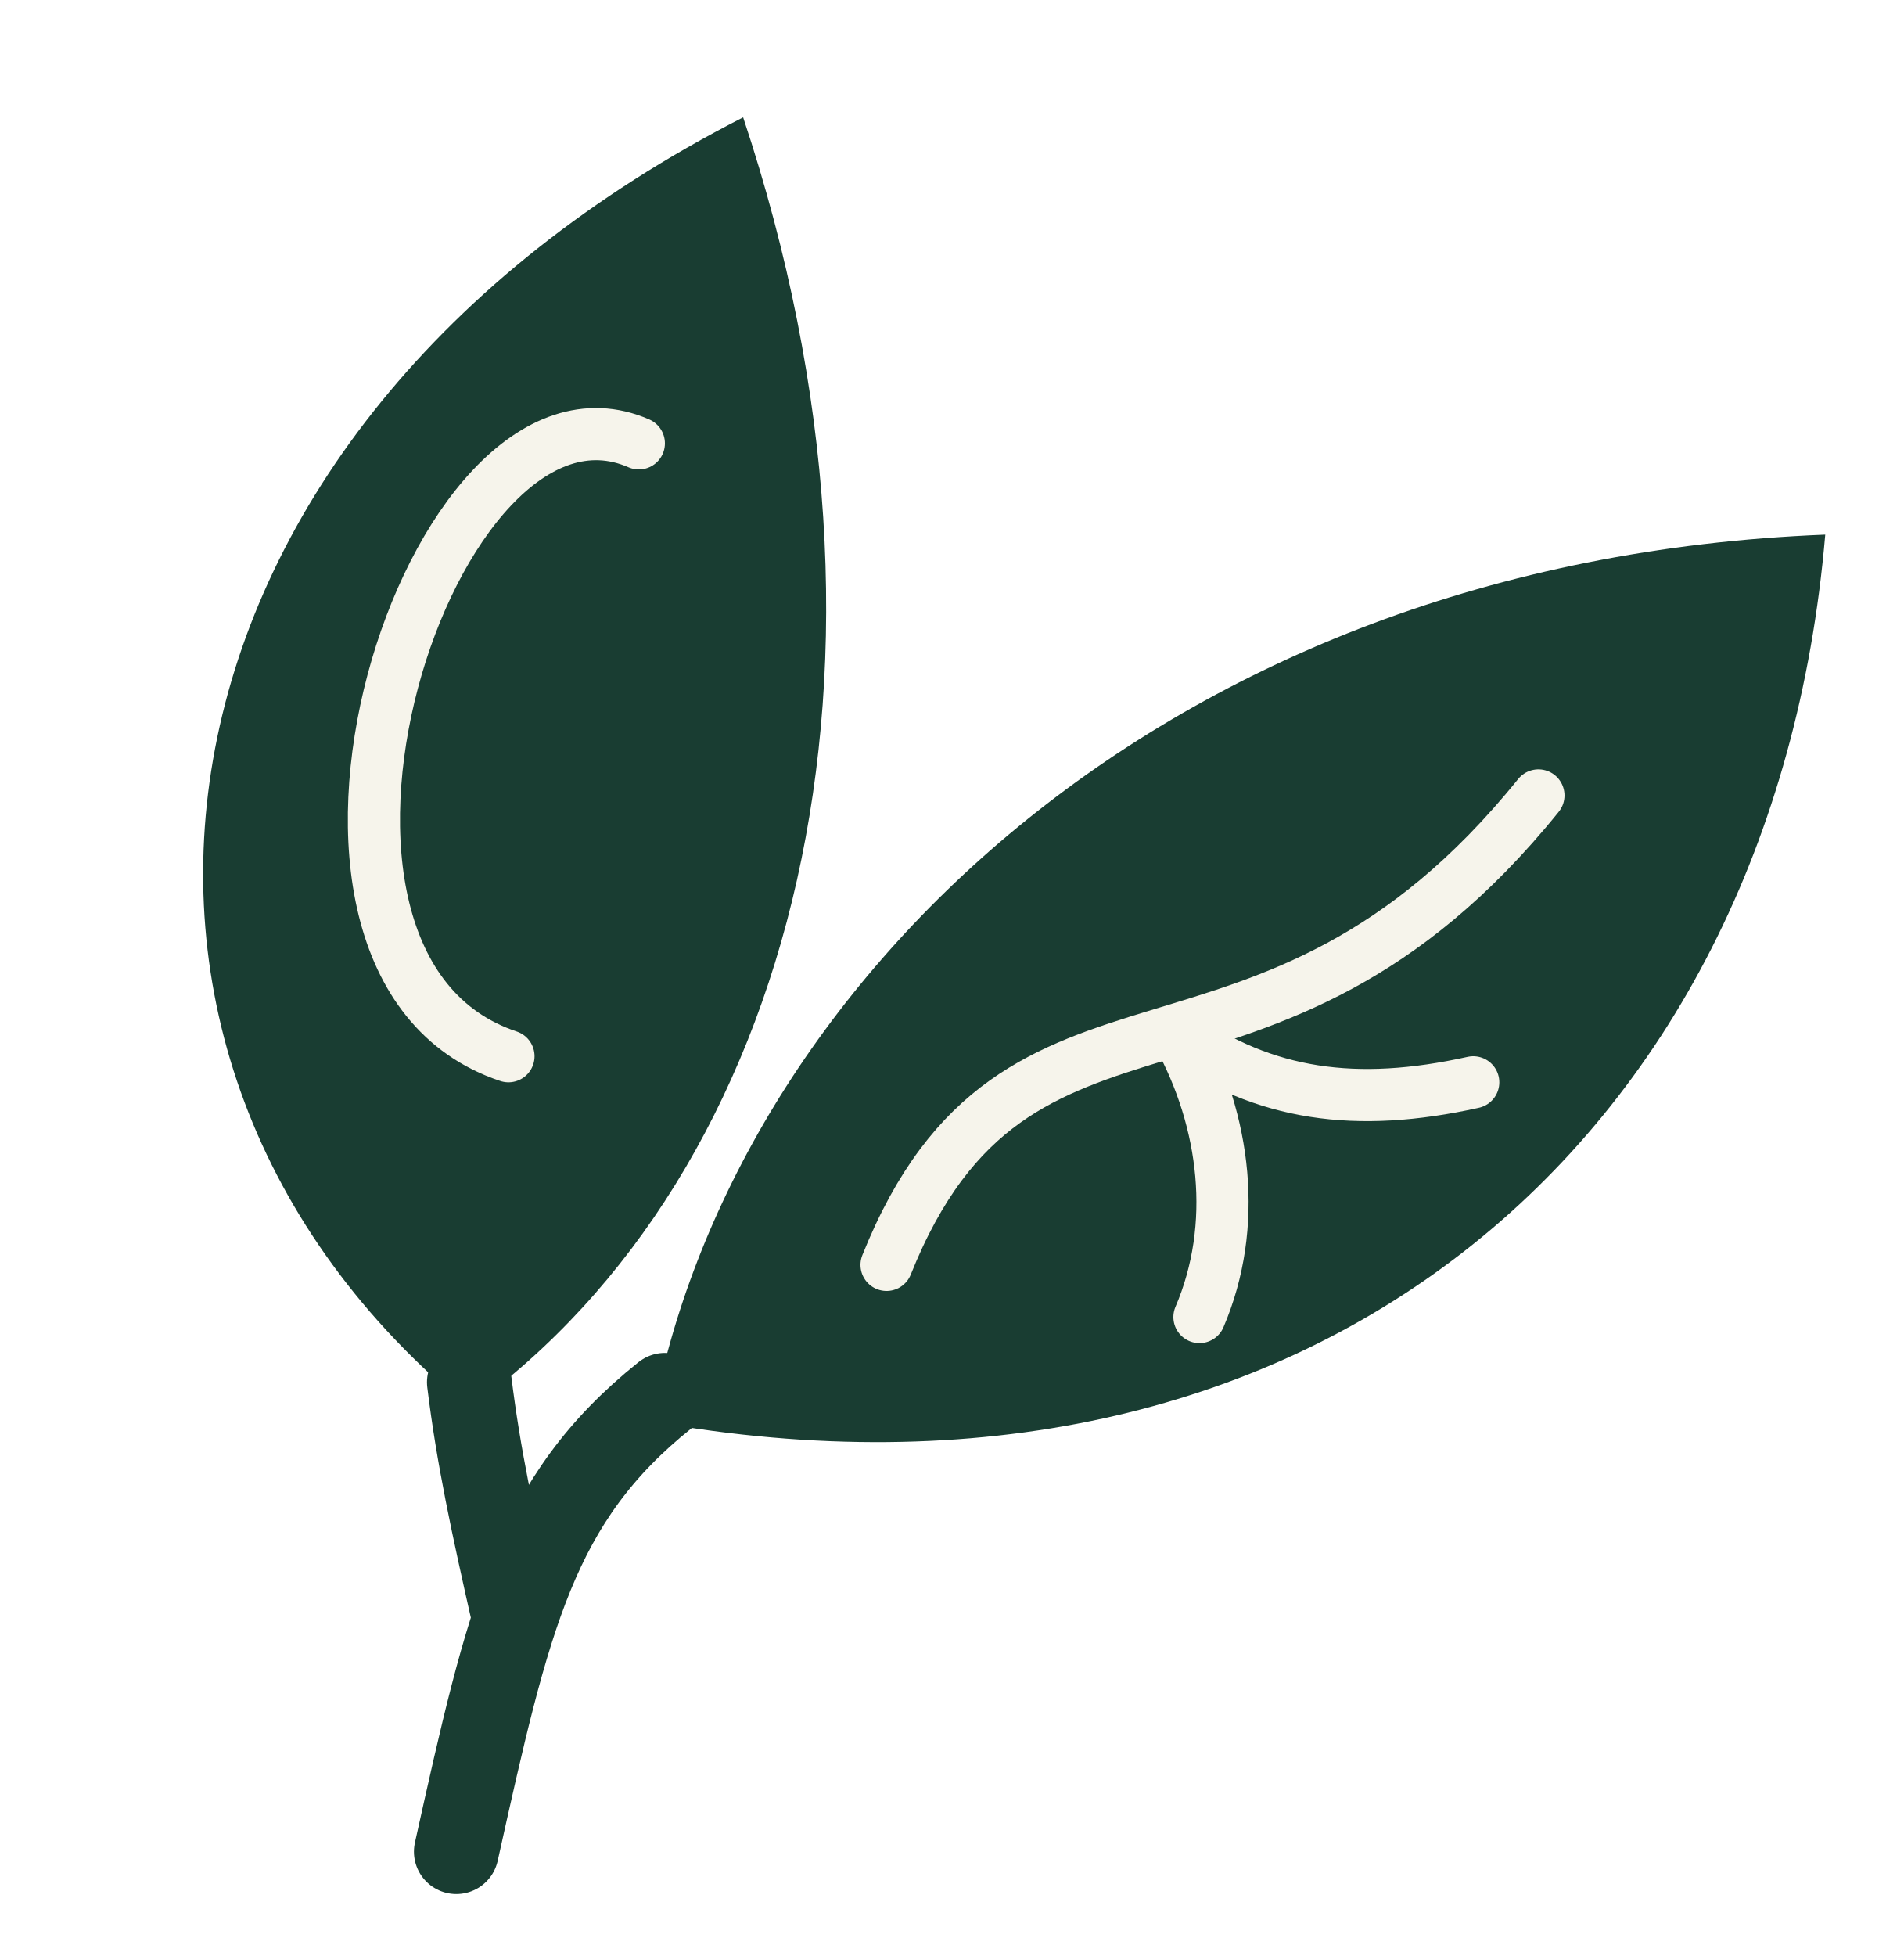
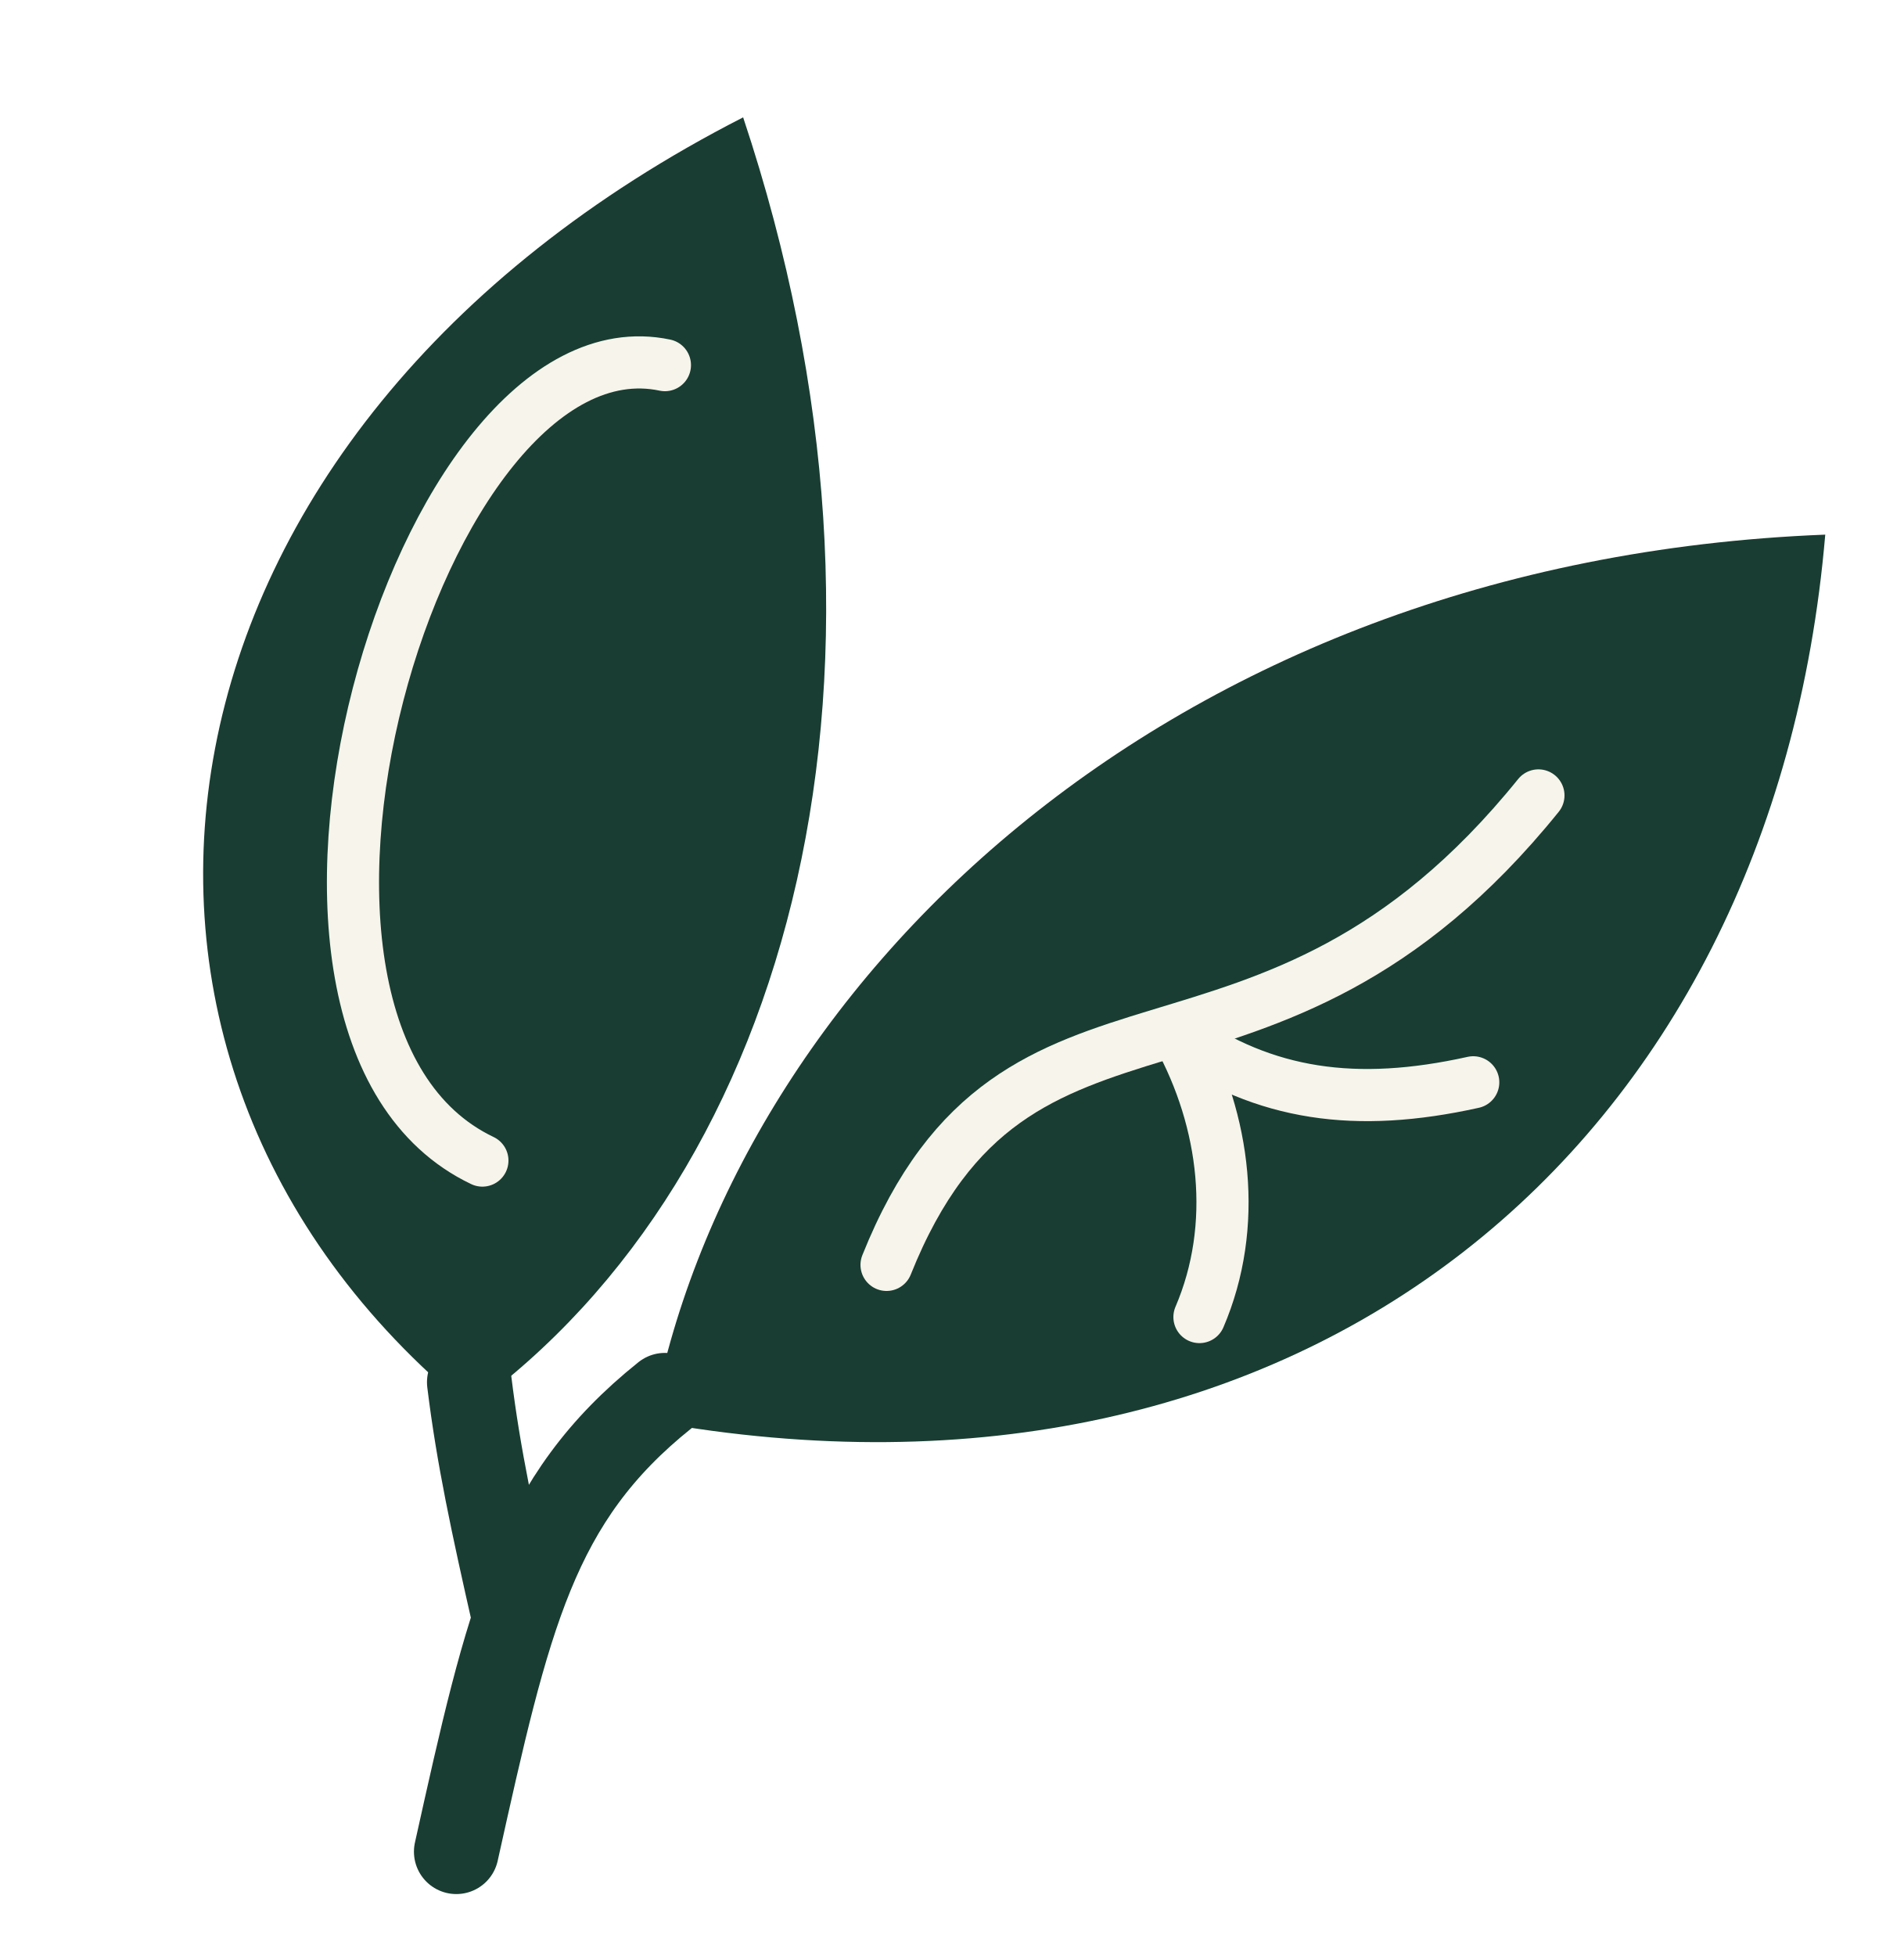
<svg xmlns="http://www.w3.org/2000/svg" viewBox="10 4 146 150" role="img" aria-labelledby="title desc">
  <g id="plant" fill="#193d32">
    <path id="stem" d="M45 146C49 128 51 119 61 111M49.48 128.208C47.8 120.8 46.7 115.7 46 110" fill="none" stroke="#193d32" stroke-width="6.5" stroke-linecap="round" stroke-linejoin="round" />
    <path id="carbon-leaf" d="M46 112C13 85 20 37 67 13C81 55 71 94 46 112Z" />
    <path id="kit-leaf" d="M60 113C66 80 99 47 150 45C146 92 110 122 60 113Z" />
  </g>
  <g id="letter-veins" fill="none" stroke="#f6f4eb" stroke-width="4" stroke-linecap="round" stroke-linejoin="round">
-     <path id="c-vein" d="M59 38C43 31 28 78 49 85" />
+     <path id="c-vein" d="M61 32C42 28 26 83 47 93" />
    <path id="k-spine" d="M78 101C88 76 107 91 128 65" />
    <path id="k-branches" d="M100.375 83.375C107 88 114 89 123 87M100.375 83.375C104 90 105 98 102 105" />
  </g>
</svg>
